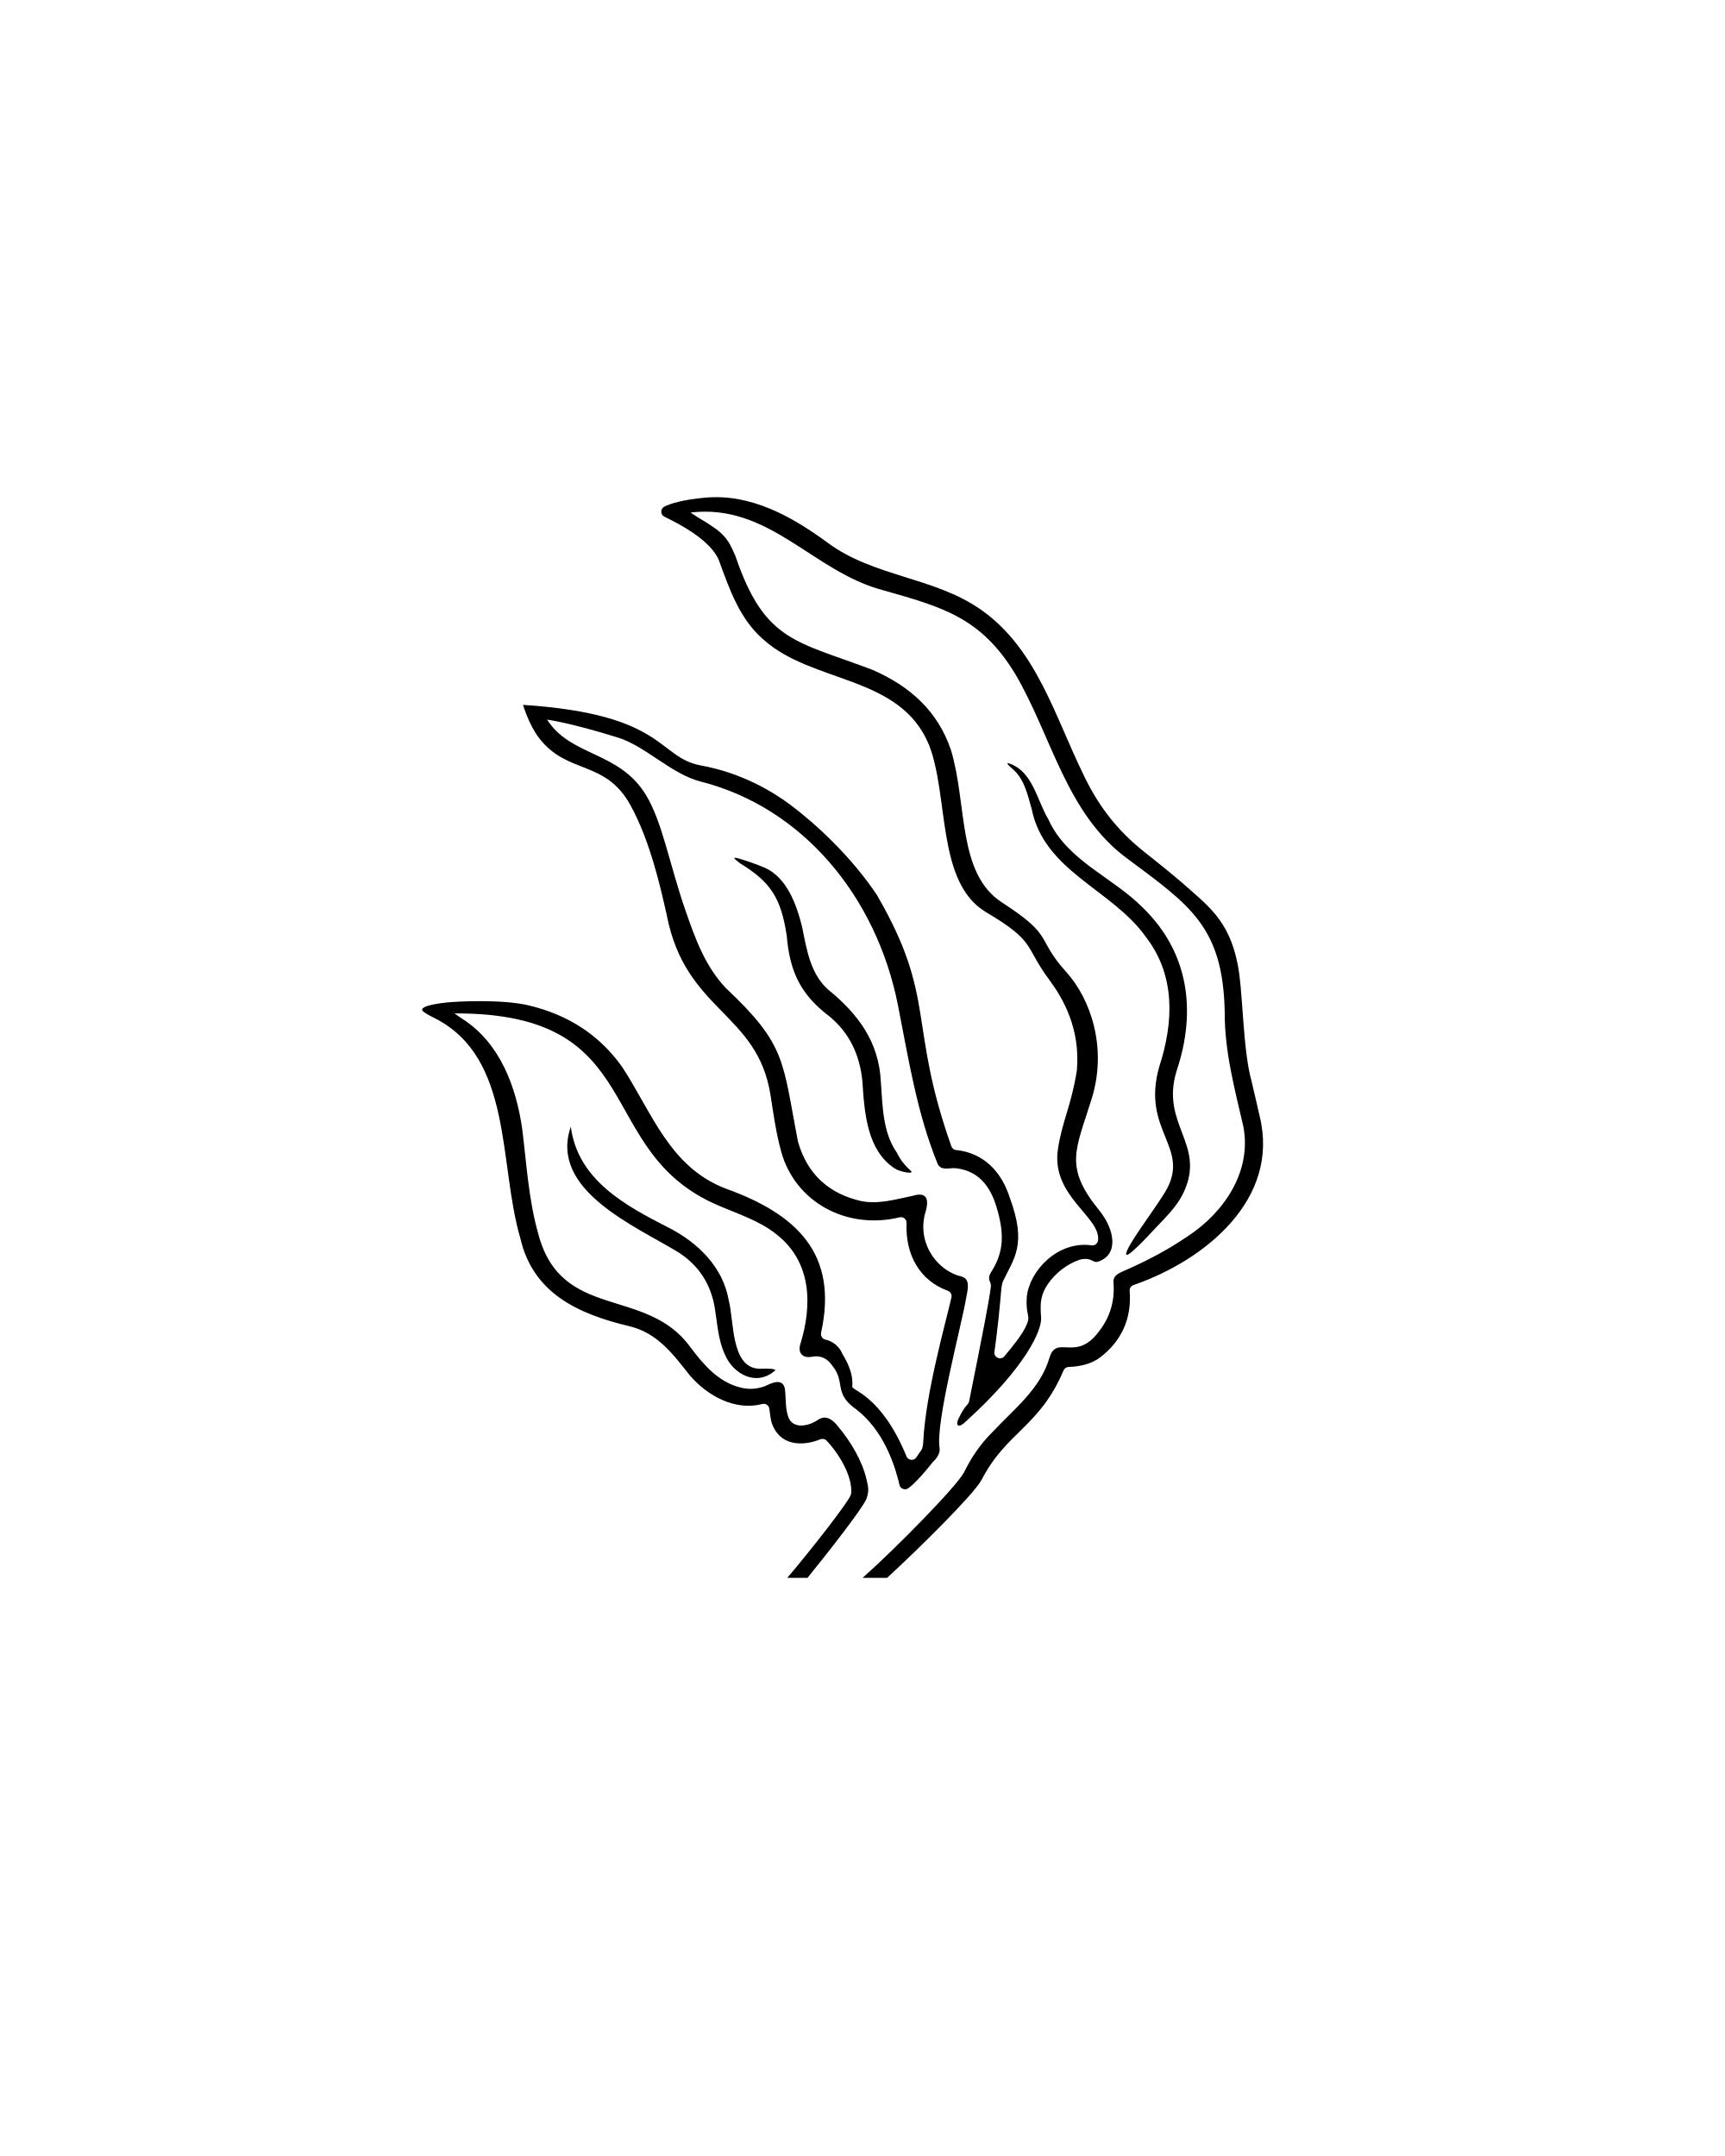
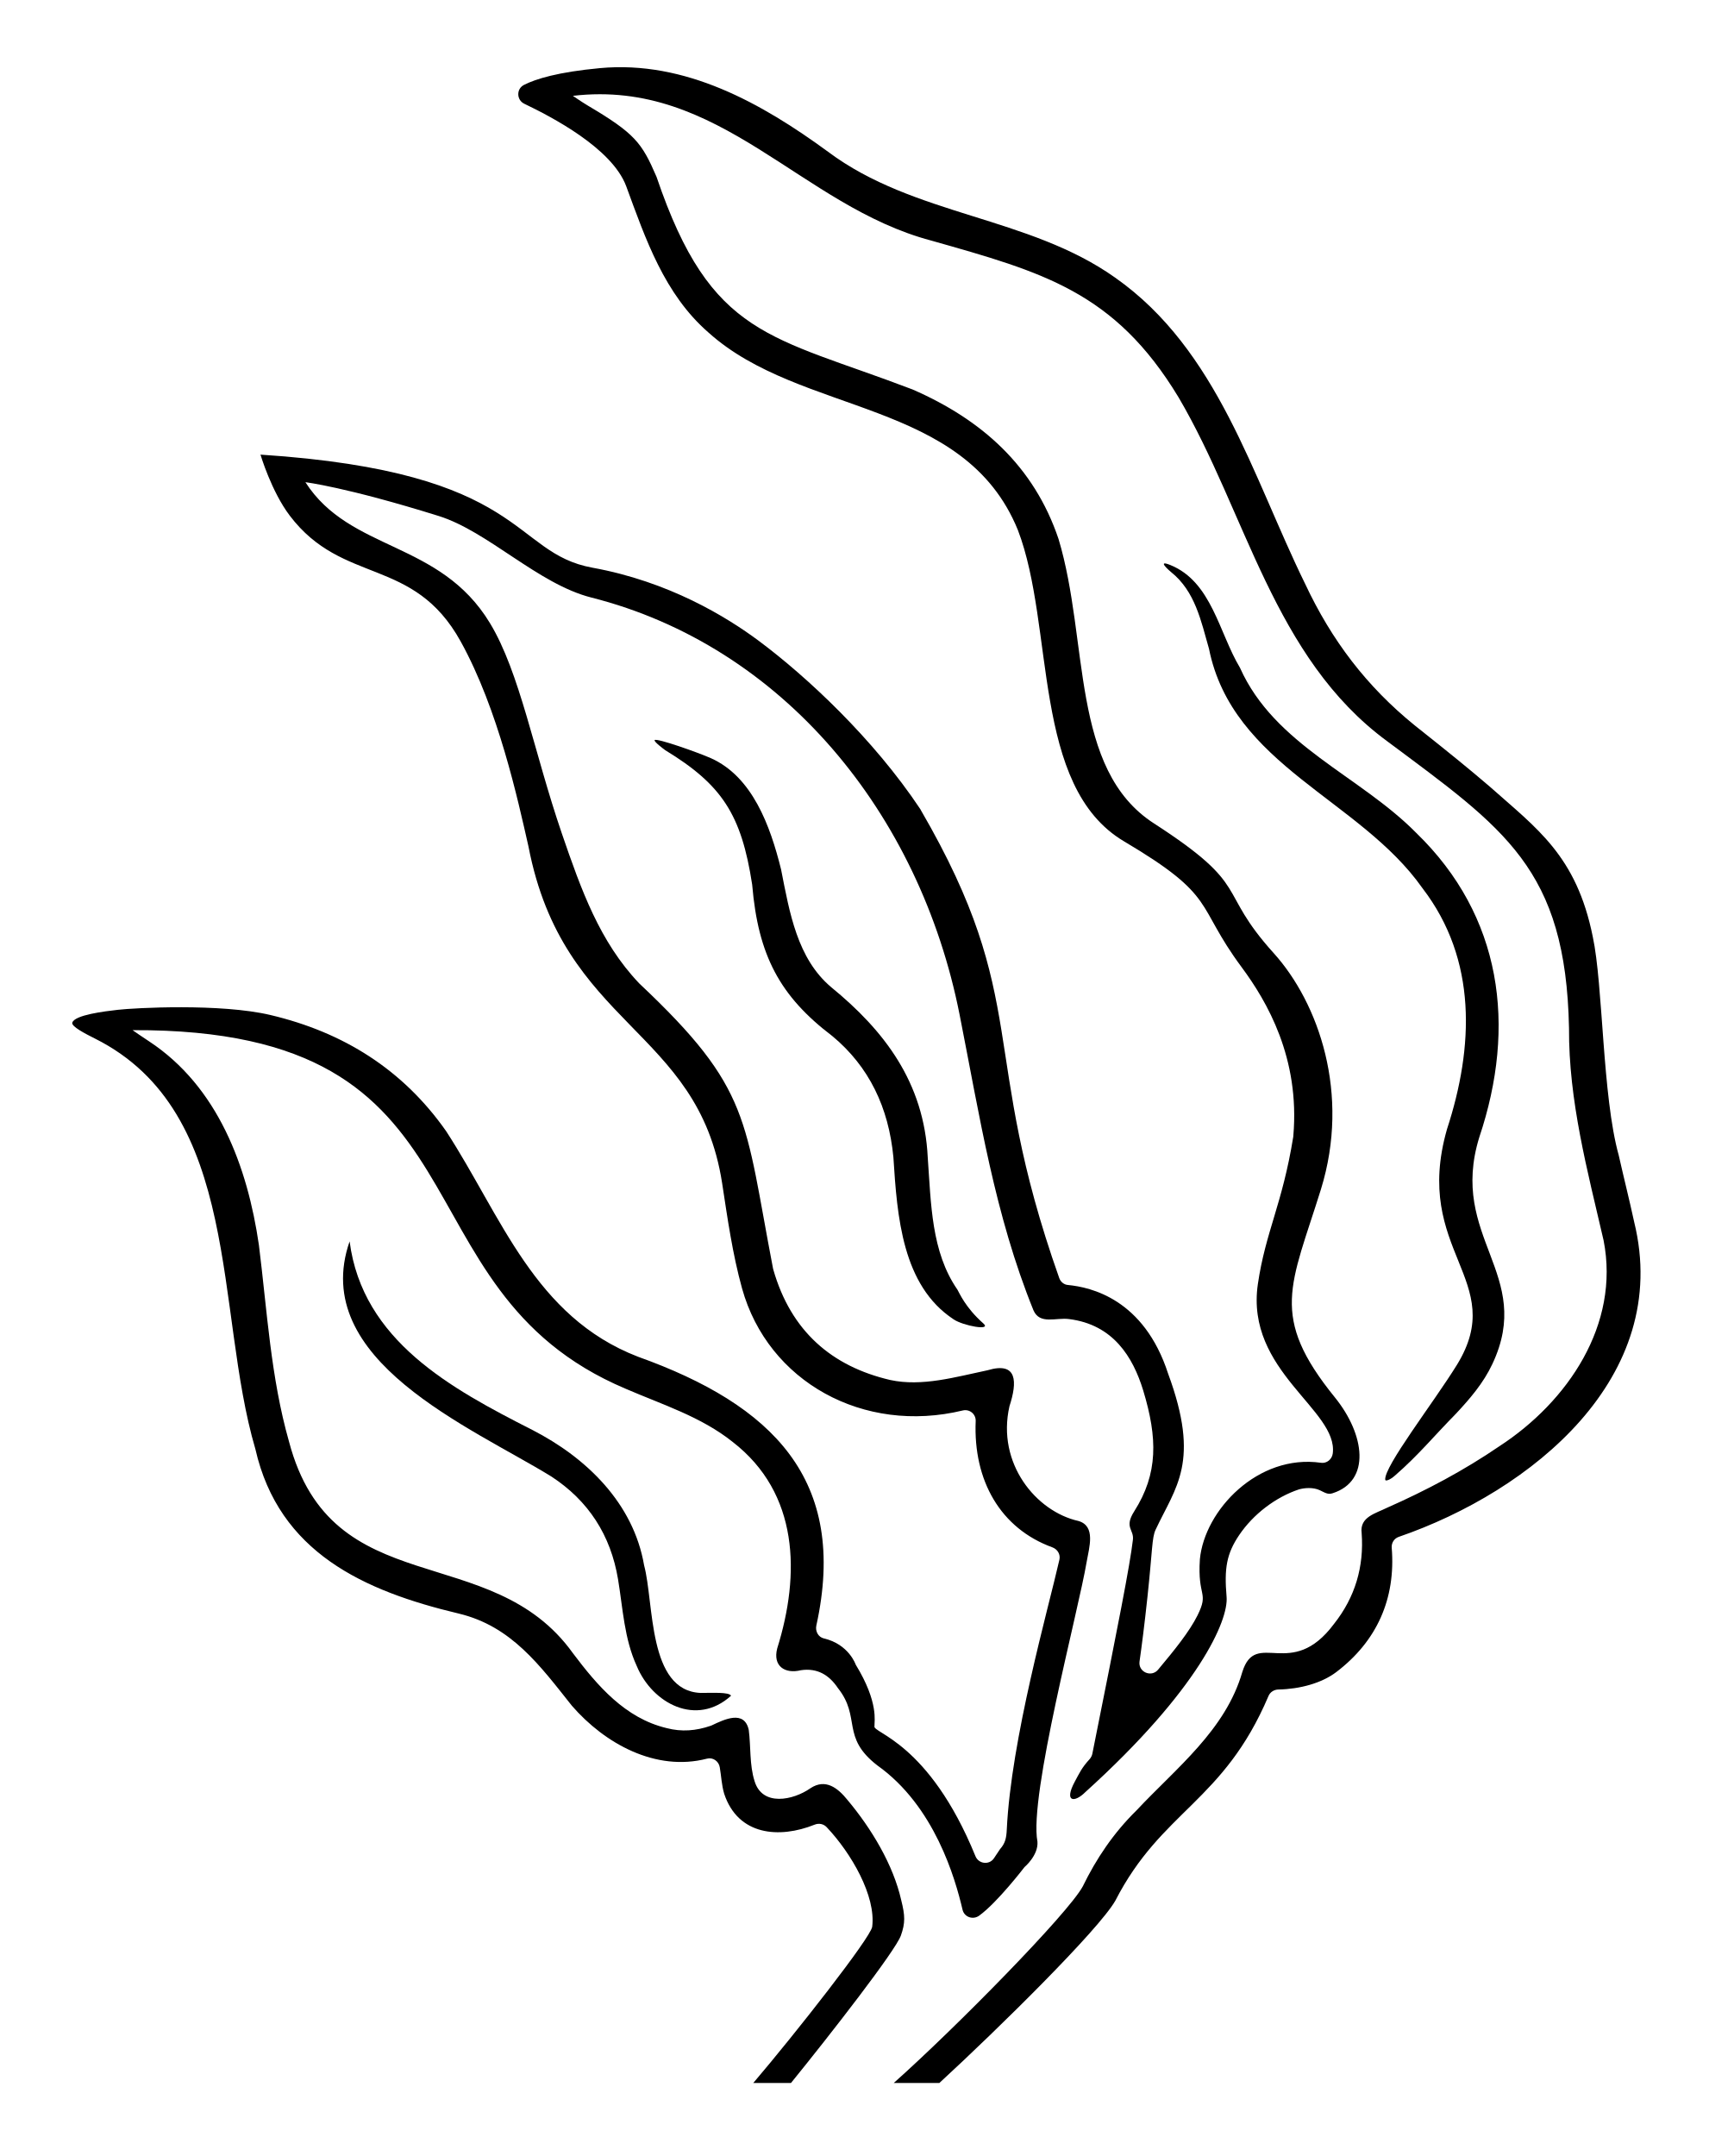
- <svg xmlns="http://www.w3.org/2000/svg" version="1.1" x="0px" y="0px" viewBox="0 0 288 360" style="enable-background:new 0 0 288 360;" xml:space="preserve">
+ <svg xmlns="http://www.w3.org/2000/svg" version="1.1" x="0px" y="0px" viewBox="64 77 153 193" xml:space="preserve">
  <g id="Layer_1">
</g>
  <g id="Layer_2">
    <g>
      <path d="M189.232,214.577c-0.413,0.144-0.664,0.539-0.628,0.979    c0.368,4.561-1.329,8.367-4.974,11.132c-1.311,0.988-3.25,1.517-5.18,1.553    c-0.386,0.009-0.736,0.233-0.88,0.584c-4.04,9.507-9.552,10.217-13.709,18.315    c-1.49,2.613-10.468,11.456-15.756,16.322h-4.085    c5.512-4.902,15.612-15.172,16.923-17.596c1.203-2.469,2.738-4.767,4.812-6.805    c3.555-3.798,7.972-7.182,9.472-12.389c1.221-3.905,4.372,0.844,8.206-4.3    c1.894-2.388,2.702-5.126,2.478-8.143c-0.189-1.445,1.266-1.751,2.262-2.253    c3.519-1.553,6.904-3.349,10.082-5.521c6.105-3.977,10.8-10.881,9.319-18.413    c-1.454-6.284-3.133-12.506-3.097-19.015    c-0.287-14.293-5.773-17.839-16.295-25.685    c-10.19-7.496-12.578-20.424-18.665-30.776    c-5.728-9.472-12.174-11.204-22.148-14.032    c-11.689-3.097-18.88-14.499-32.078-12.955c0,0,0.736,0.512,1.32,0.862    c4.22,2.496,4.848,3.322,6.159,6.365c0.009,0.027,0.018,0.045,0.027,0.072    c4.884,14.373,10.19,14.131,22.911,18.988    c6.168,2.693,10.854,6.832,13.063,13.377c2.756,9.157,1.032,20.613,8.538,25.461    c8.861,5.728,5.521,5.853,10.728,11.617c4.022,4.462,6.877,12.587,4.229,21.143    c-2.684,8.628-4.668,11.339,1.257,18.638c2.693,3.331,3.223,7.461-0.198,8.565    c-0.44,0.153-0.709-0.054-1.167-0.269c-0.602-0.278-1.374-0.207-1.858-0.072    c-2.101,0.7-4.094,2.226-5.351,4.085c-1.14,1.688-1.347,2.99-1.131,5.521    c0.197,2.092-2.487,8.304-12.65,17.498c-0.961,0.961-1.939,0.916-0.934-0.952    c0.404-0.745,0.61-1.23,1.329-2.011c0.108-0.126,0.198-0.296,0.233-0.458    c2.343-11.698,3.367-16.878,3.636-19.177c0.108-0.925-0.808-1.086,0.117-2.541    c2.155-3.385,2.092-6.572,0.808-10.809c-0.925-3.034-2.711-5.907-6.635-6.401    c-1.176-0.162-2.622,0.53-3.196-0.79c-3.465-8.556-4.798-17.293-6.61-26.455    c-3.573-18.067-15.848-33.009-32.973-37.346    c-4.766-1.207-9.234-5.917-13.677-7.304c-8.306-2.593-11.923-3.02-11.923-3.02    c4.005,6.238,12.036,5.207,16.521,12.61c2.691,4.442,3.932,11.524,6.439,18.835    c1.734,5.055,3.394,9.705,6.913,13.404c0.018,0.018,0.036,0.036,0.054,0.054    c10.01,9.427,9.355,12.057,11.94,25.479c0.009,0.036,0.018,0.072,0.027,0.108    c1.58,5.512,5.234,8.655,10.459,9.876c2.855,0.619,5.853-0.269,8.726-0.871    c2.684-0.799,2.666,1.041,1.957,3.223c-1.167,5.117,2.388,9.427,6.177,10.271    c1.571,0.458,0.961,2.352,0.736,3.654c-0.727,4.363-5.189,20.963-4.408,25.048    c0.099,1.23-1.158,2.28-1.158,2.28s-2.433,3.178-4.067,4.354    c-0.557,0.395-1.329,0.117-1.481-0.539c-0.655-2.801-2.505-9.283-7.631-12.919    c-3.286-2.541-1.427-4.282-3.528-6.922c-0.781-1.167-1.84-1.814-3.304-1.598    c-1.454,0.359-2.541-0.377-2.128-1.957c2.074-6.635,1.948-13.88-3.986-18.476    c-2.828-2.262-6.32-3.349-9.597-4.767    c-21.295-9.005-11.258-32.248-44.135-32.096c0,0,1.122,0.781,1.472,0.997    c6.168,4.058,8.816,11.213,9.84,18.243c0.736,5.889,1.059,11.842,2.693,17.587    c3.851,14.598,18.072,8.682,25.425,18.952c2.191,2.909,4.668,5.809,8.376,6.697    c1.356,0.359,2.648,0.242,3.932-0.197c0.045-0.009,0.081-0.027,0.117-0.045    c1.131-0.539,2.918-1.401,3.313,0.404c0.198,1.508,0.054,3.115,0.521,4.588    c0.691,2.289,3.447,1.724,5.001,0.637c1.347-0.898,2.451-0.027,3.313,1.041    c2.146,2.559,4.103,5.8,4.821,8.996c0.341,1.356,0.368,2.02-0.036,3.151    c-0.494,1.374-6.266,8.798-9.84,13.197h-3.376    c3.798-4.453,10.486-12.982,10.648-13.978c0.35-2.756-1.867-6.59-4.076-8.924    c-0.278-0.296-0.7-0.377-1.077-0.224c-3.178,1.275-6.859,0.97-8.098-2.765    c-0.233-0.79-0.26-1.58-0.395-2.37c-0.09-0.548-0.619-0.916-1.149-0.772    c-4.579,1.185-9.139-1.338-12.093-4.74c-2.864-3.6-5.405-7.119-10.136-8.251    c-8.484-2.02-16.088-5.458-18.198-14.715    c-3.663-12.434-1.176-30.138-14.346-36.746c-0.88-0.44-2.155-1.095-2.047-1.436    c0.215-0.691,2.891-1.014,4.085-1.149c1.49-0.171,9.175-0.593,13.655,0.467    c6.536,1.544,11.86,4.884,15.729,10.396c4.974,7.658,7.9,16.609,17.174,20.191    c12.03,4.309,18.853,10.989,15.971,24.069c-0.108,0.503,0.171,1.032,0.673,1.149    c2.244,0.521,2.855,2.352,2.855,2.352c2.083,3.403,1.652,5.099,1.679,5.494    c-0.26,0.619,4.848,1.374,9.041,11.653c0.287,0.7,1.248,0.808,1.661,0.171    l0.539-0.808c0.476-0.53,0.566-1.014,0.602-1.733    c0.386-8.125,3.708-19.742,4.713-24.177c0.108-0.476-0.171-0.934-0.628-1.104    c-4.642-1.688-7.092-5.97-6.868-11.303c0.027-0.619-0.539-1.095-1.149-0.952    c-8.897,2.155-17.444-2.568-19.769-10.926c-0.853-3.07-1.302-6.276-1.787-9.445    c-2.173-13.907-14.221-13.934-17.336-30.12    c-0.949-4.172-2.694-12.251-6.072-18.354    c-4.226-7.634-10.551-5.003-15.298-11.255c-1.65-2.173-2.622-5.463-2.622-5.463    c23.95,1.562,22.393,8.79,29.732,10.124c6.802,1.237,11.958,4.367,14.901,6.561    c4.236,3.158,10.233,8.718,14.453,15.065c0.009,0.027,0.027,0.045,0.036,0.072    c9.974,17.166,5.126,21.358,12.389,41.881c0.117,0.341,0.422,0.602,0.781,0.628    c2.047,0.198,6.805,1.257,8.969,7.936c2.927,7.927,0.673,10.136-1.122,13.978    c-0.332,0.709-0.278,1.84-0.727,6.015c-0.269,2.514-0.512,4.399-0.709,5.773    c-0.135,0.943,1.05,1.463,1.661,0.736c1.481-1.769,2.801-3.403,3.528-4.857    c1.059-2.137-0.018-1.589,0.215-5.037c0.422-4.39,5.198-9.436,10.836-8.628    c0.512,0.081,0.988-0.305,1.059-0.826c0.512-3.905-7.838-7.362-6.706-15.163    c0.691-4.713,2.191-7.128,3.169-13.188c0.009-0.036,0.009-0.072,0.009-0.108    c0.593-6.94-2.343-11.994-4.633-15.083c-4.202-5.665-2.119-6.284-10.522-11.258    c-8.304-4.92-6.177-19.177-9.507-27.867    c-4.794-11.788-19.41-10.217-27.705-17.686    c-3.95-3.438-5.62-8.349-7.371-13.117c-1.284-3.394-6.67-6.186-9.121-7.362    c-0.7-0.341-0.718-1.338-0.018-1.688c1.059-0.539,3.052-1.149,6.787-1.499    c7.64-0.709,14.481,3.133,20.433,7.487c7.685,5.755,17.938,5.755,25.703,11.267    c9.211,6.473,12.282,17.767,17.004,27.4c2.379,5.072,5.503,9.184,9.822,12.686    c3.223,2.559,4.74,3.789,6.724,5.485c4.184,3.726,7.748,6.159,9.211,13.422    c0.934,4.327,0.844,14.248,2.325,19.572c0.449,1.993,0.952,3.977,1.383,5.97    C213.732,200.294,201.101,210.492,189.232,214.577z" />
      <path d="M188.024,209.471c0.018,0.141,0.425,0.02,0.887-0.397    c2.126-1.855,3.448-3.497,5.431-5.51c1.269-1.357,2.473-2.754,3.275-4.466    c3.79-8.05-3.95-11.313-1.17-20.303c3.34-9.957,2.036-19.791-5.646-27.233    c-5.077-5.149-12.682-7.838-15.784-14.788c-1.874-3.109-2.526-7.693-6.234-9.194    c-1.262-0.511-0.101,0.494,0.075,0.639c2.143,1.719,2.673,4.363,3.385,6.856    c2.109,10.477,13.501,13.457,19.113,21.433    c4.921,6.408,4.598,14.221,2.194,21.583c-3.124,10.928,5.549,13.5,0.9,21.074    C192.343,202.576,187.874,208.313,188.024,209.471z" />
      <path d="M147.063,180.613c-0.324-6.737-3.919-11.378-8.65-15.247    c-3.034-2.563-3.718-6.651-4.484-10.548c-0.974-3.92-2.571-8.283-6.277-9.946    c-1.138-0.504-4.885-1.835-5.043-1.618c-0.071,0.139,0.763,0.763,0.95,0.901    c5.078,3.092,6.817,5.752,7.782,12.017c0.003,0.02,0.006,0.041,0.007,0.062    c0.535,6.272,2.455,9.936,7.182,13.521c3.274,2.724,5.029,6.369,5.457,10.832    c0.338,5.346,0.798,11.486,5.381,14.511c0.005,0.004,0.011,0.007,0.016,0.011    c0.857,0.575,3.435,1.049,2.661,0.366c-1.639-1.448-2.156-2.758-2.327-3.031    C147.371,189.056,147.361,184.737,147.063,180.613z" />
      <path d="M121.669,217.128c-0.956-5.565-5.16-9.642-10.023-12.13    c-7.239-3.687-15.185-7.965-16.345-16.871    c-3.687,10.625,10.877,16.63,18.046,21.036c3.343,2.176,5.33,5.267,5.986,9.202    c0.436,2.611,0.551,5.325,1.674,7.766c1.392,3.366,5.353,5.471,8.446,2.665    c-0.173-0.342-1.717-0.247-2.727-0.249    C121.985,228.349,122.576,220.504,121.669,217.128z" />
    </g>
  </g>
</svg>
